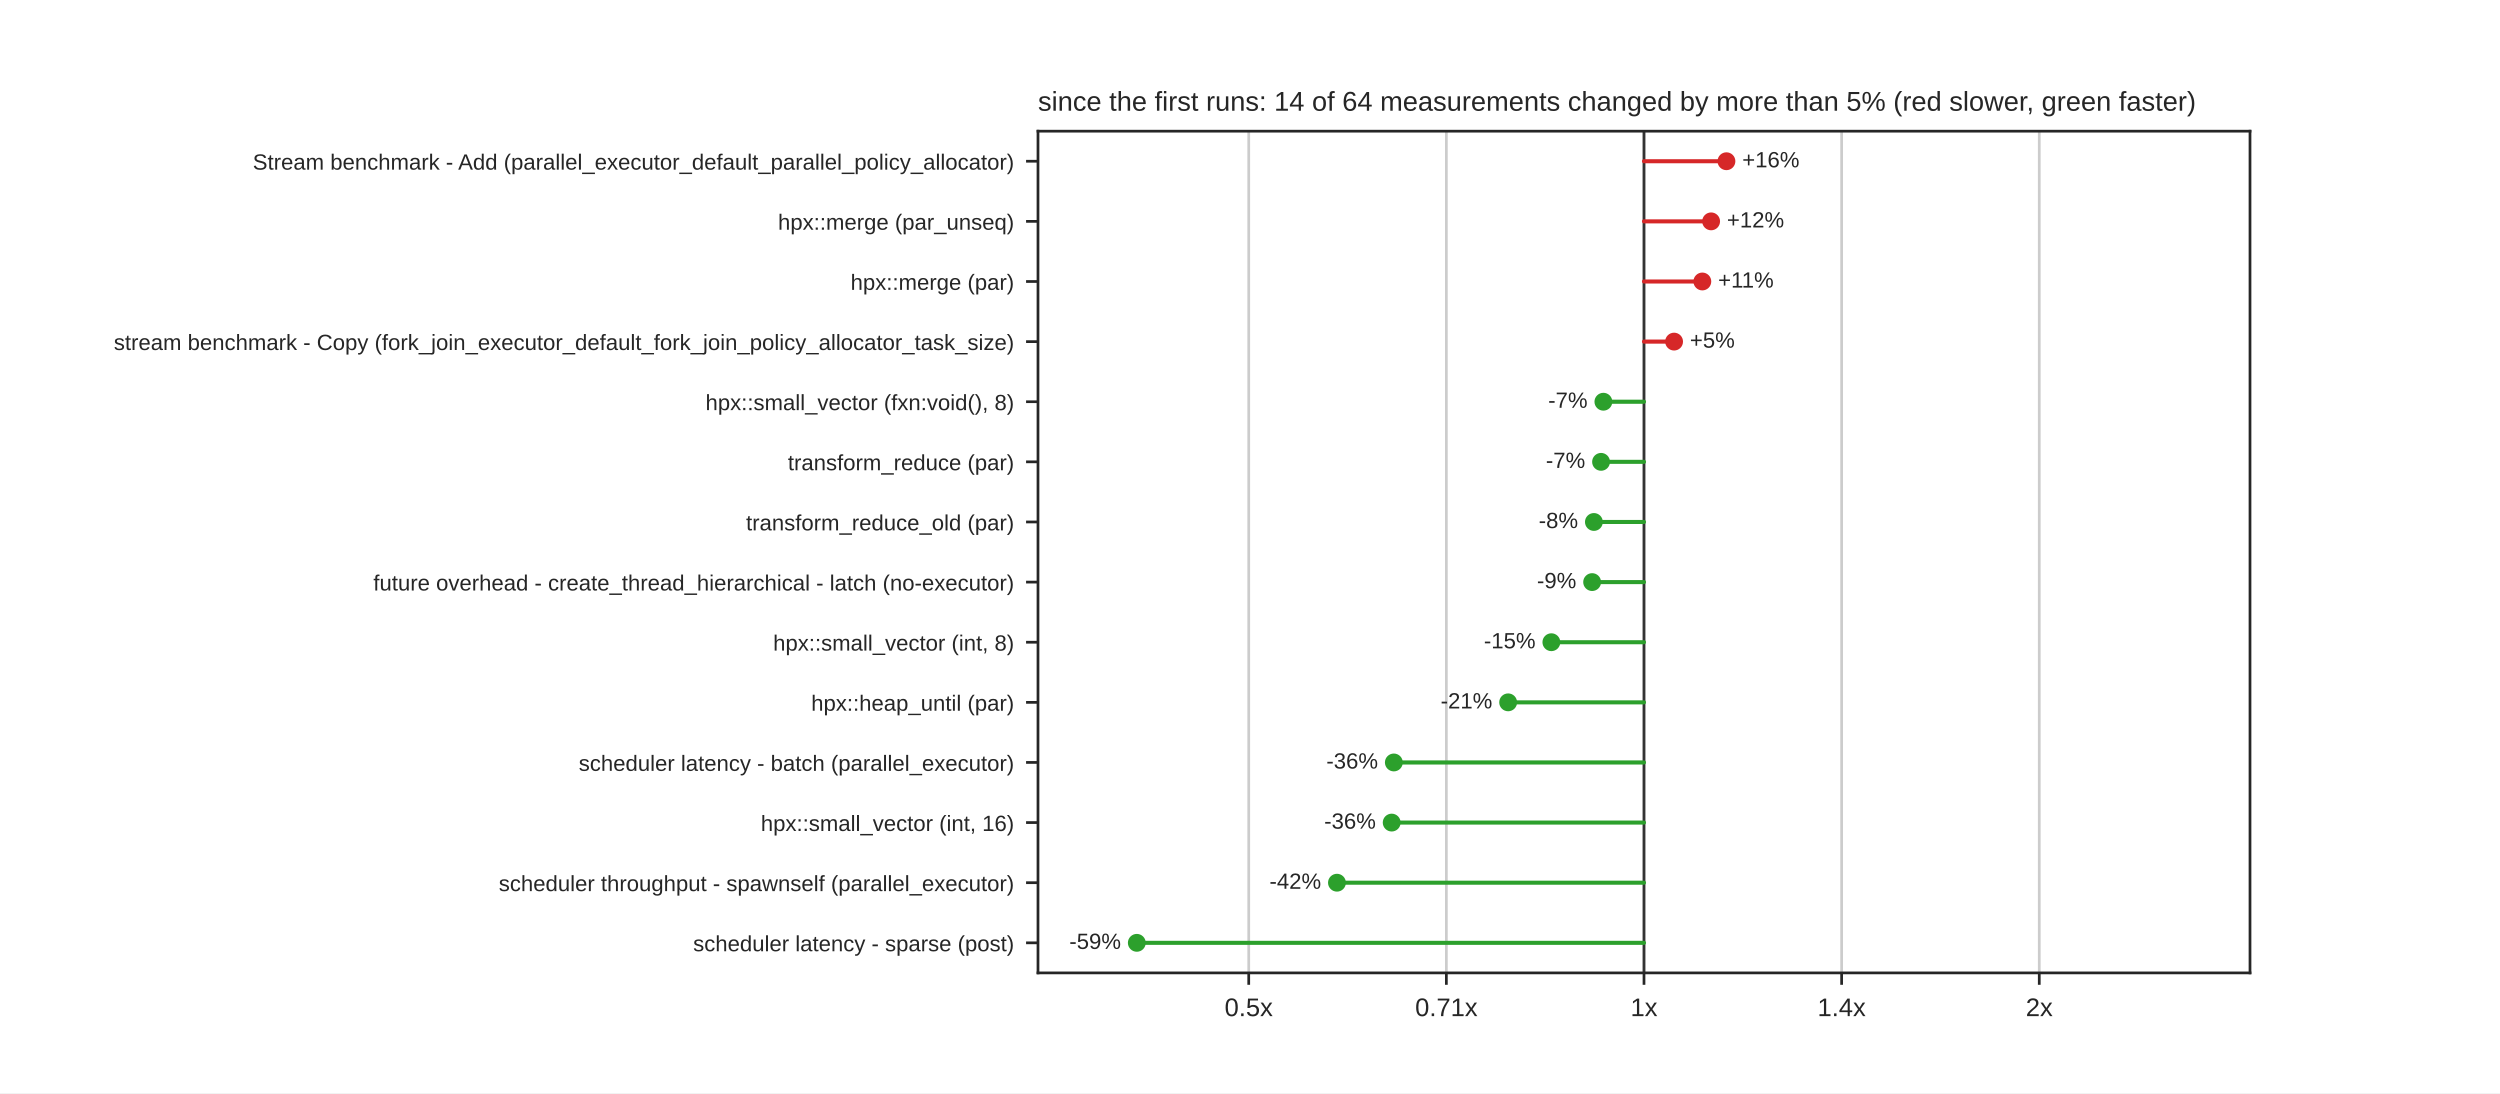
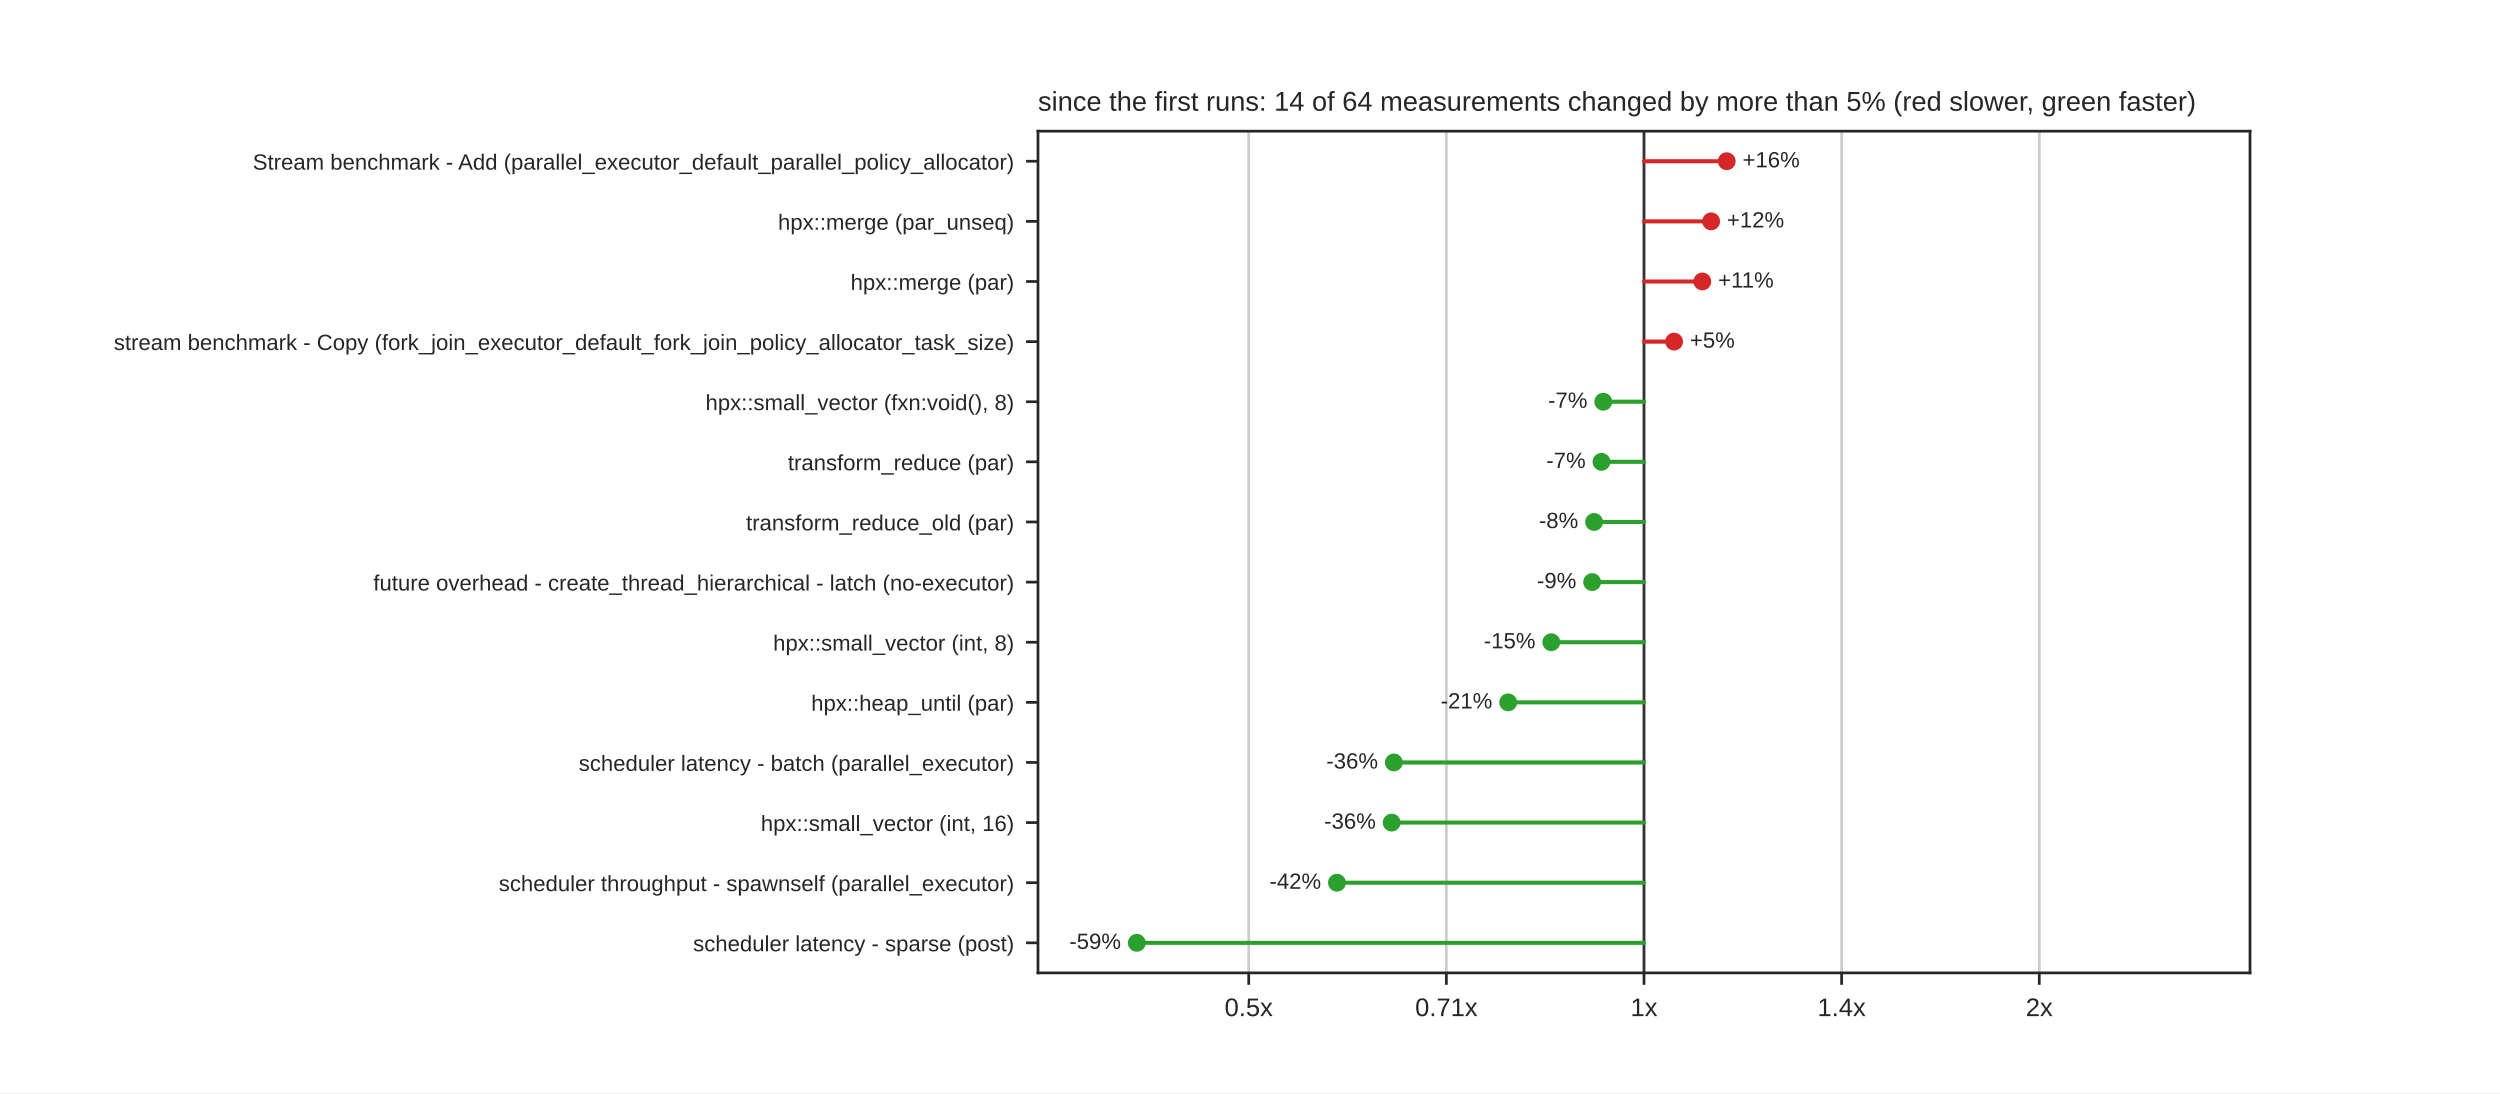
<svg xmlns="http://www.w3.org/2000/svg" xmlns:xlink="http://www.w3.org/1999/xlink" width="734.4pt" height="321.12pt" viewBox="0 0 734.4 321.12" version="1.1">
  <defs>
    <style type="text/css">*{stroke-linejoin: round; stroke-linecap: butt}</style>
  </defs>
  <g id="figure_1">
    <g id="patch_1">
      <path d="M 0 321.12  L 734.4 321.12  L 734.4 0  L 0 0  z " style="fill: #ffffff" />
    </g>
    <g id="axes_1">
      <g id="patch_2">
        <path d="M 304.92 285.797  L 660.96 285.797  L 660.96 38.534  L 304.92 38.534  z " style="fill: #ffffff" />
      </g>
      <g id="matplotlib.axis_1">
        <g id="xtick_1">
          <g id="line2d_1">
-             <path d="M 366.826 285.797  L 366.826 38.534  " clip-path="url(#pd0584a2bc1)" style="fill: none; stroke: #cccccc; stroke-width: 0.8; stroke-linecap: round" />
+             <path d="M 366.827 285.797  L 366.827 38.534  " clip-path="url(#pd0584a2bc1)" style="fill: none; stroke: #cccccc; stroke-width: 0.8; stroke-linecap: round" />
          </g>
          <g id="line2d_2">
            <defs>
              <path id="mdfc5214045" d="M 0 0  L 0 3.5  " style="stroke: #262626; stroke-width: 0.8" />
            </defs>
            <g>
-               <use xlink:href="#mdfc5214045" x="366.826" y="285.797" style="fill: #262626; stroke: #262626; stroke-width: 0.8" />
+               <use xlink:href="#mdfc5214045" x="366.827" y="285.797" style="fill: #262626; stroke: #262626; stroke-width: 0.8" />
            </g>
          </g>
          <g id="text_1">
-             <text style="fill: #262626; font: 7.5px 'Arial', 'DejaVu Sans', 'Liberation Sans', 'Bitstream Vera Sans', sans-serif; text-anchor: middle" x="366.826" y="298.496" transform="rotate(-0 366.8259 298.4956)">0.5x</text>
+             <text style="fill: #262626; font: 7.5px 'Arial', 'DejaVu Sans', 'Liberation Sans', 'Bitstream Vera Sans', sans-serif; text-anchor: middle" x="366.827" y="298.496" transform="rotate(-0 366.8273 298.4956)">0.5x</text>
          </g>
        </g>
        <g id="xtick_2">
          <g id="line2d_3">
-             <path d="M 424.883 285.797  L 424.883 38.534  " clip-path="url(#pd0584a2bc1)" style="fill: none; stroke: #cccccc; stroke-width: 0.8; stroke-linecap: round" />
+             <path d="M 424.884 285.797  L 424.884 38.534  " clip-path="url(#pd0584a2bc1)" style="fill: none; stroke: #cccccc; stroke-width: 0.8; stroke-linecap: round" />
          </g>
          <g id="line2d_4">
            <g>
-               <use xlink:href="#mdfc5214045" x="424.883" y="285.797" style="fill: #262626; stroke: #262626; stroke-width: 0.8" />
+               <use xlink:href="#mdfc5214045" x="424.884" y="285.797" style="fill: #262626; stroke: #262626; stroke-width: 0.8" />
            </g>
          </g>
          <g id="text_2">
-             <text style="fill: #262626; font: 7.5px 'Arial', 'DejaVu Sans', 'Liberation Sans', 'Bitstream Vera Sans', sans-serif; text-anchor: middle" x="424.883" y="298.496" transform="rotate(-0 424.883 298.4956)">0.71x</text>
+             <text style="fill: #262626; font: 7.5px 'Arial', 'DejaVu Sans', 'Liberation Sans', 'Bitstream Vera Sans', sans-serif; text-anchor: middle" x="424.884" y="298.496" transform="rotate(-0 424.8836 298.4956)">0.71x</text>
          </g>
        </g>
        <g id="xtick_3">
          <g id="line2d_5">
            <path d="M 482.94 285.797  L 482.94 38.534  " clip-path="url(#pd0584a2bc1)" style="fill: none; stroke: #cccccc; stroke-width: 0.8; stroke-linecap: round" />
          </g>
          <g id="line2d_6">
            <g>
              <use xlink:href="#mdfc5214045" x="482.94" y="285.797" style="fill: #262626; stroke: #262626; stroke-width: 0.8" />
            </g>
          </g>
          <g id="text_3">
            <text style="fill: #262626; font: 7.5px 'Arial', 'DejaVu Sans', 'Liberation Sans', 'Bitstream Vera Sans', sans-serif; text-anchor: middle" x="482.94" y="298.496" transform="rotate(-0 482.94 298.4956)">1x</text>
          </g>
        </g>
        <g id="xtick_4">
          <g id="line2d_7">
-             <path d="M 540.997 285.797  L 540.997 38.534  " clip-path="url(#pd0584a2bc1)" style="fill: none; stroke: #cccccc; stroke-width: 0.8; stroke-linecap: round" />
+             <path d="M 540.996 285.797  L 540.996 38.534  " clip-path="url(#pd0584a2bc1)" style="fill: none; stroke: #cccccc; stroke-width: 0.8; stroke-linecap: round" />
          </g>
          <g id="line2d_8">
            <g>
-               <use xlink:href="#mdfc5214045" x="540.997" y="285.797" style="fill: #262626; stroke: #262626; stroke-width: 0.8" />
+               <use xlink:href="#mdfc5214045" x="540.996" y="285.797" style="fill: #262626; stroke: #262626; stroke-width: 0.8" />
            </g>
          </g>
          <g id="text_4">
-             <text style="fill: #262626; font: 7.5px 'Arial', 'DejaVu Sans', 'Liberation Sans', 'Bitstream Vera Sans', sans-serif; text-anchor: middle" x="540.997" y="298.496" transform="rotate(-0 540.997 298.4956)">1.4x</text>
+             <text style="fill: #262626; font: 7.5px 'Arial', 'DejaVu Sans', 'Liberation Sans', 'Bitstream Vera Sans', sans-serif; text-anchor: middle" x="540.996" y="298.496" transform="rotate(-0 540.9964 298.4956)">1.4x</text>
          </g>
        </g>
        <g id="xtick_5">
          <g id="line2d_9">
-             <path d="M 599.054 285.797  L 599.054 38.534  " clip-path="url(#pd0584a2bc1)" style="fill: none; stroke: #cccccc; stroke-width: 0.8; stroke-linecap: round" />
+             <path d="M 599.053 285.797  L 599.053 38.534  " clip-path="url(#pd0584a2bc1)" style="fill: none; stroke: #cccccc; stroke-width: 0.8; stroke-linecap: round" />
          </g>
          <g id="line2d_10">
            <g>
-               <use xlink:href="#mdfc5214045" x="599.054" y="285.797" style="fill: #262626; stroke: #262626; stroke-width: 0.8" />
+               <use xlink:href="#mdfc5214045" x="599.053" y="285.797" style="fill: #262626; stroke: #262626; stroke-width: 0.8" />
            </g>
          </g>
          <g id="text_5">
-             <text style="fill: #262626; font: 7.5px 'Arial', 'DejaVu Sans', 'Liberation Sans', 'Bitstream Vera Sans', sans-serif; text-anchor: middle" x="599.054" y="298.496" transform="rotate(-0 599.0541 298.4956)">2x</text>
+             <text style="fill: #262626; font: 7.5px 'Arial', 'DejaVu Sans', 'Liberation Sans', 'Bitstream Vera Sans', sans-serif; text-anchor: middle" x="599.053" y="298.496" transform="rotate(-0 599.0527 298.4956)">2x</text>
          </g>
        </g>
      </g>
      <g id="matplotlib.axis_2">
        <g id="ytick_1">
          <g id="line2d_11">
            <defs>
              <path id="m414165cd4d" d="M 0 0  L -3.5 0  " style="stroke: #262626; stroke-width: 0.8" />
            </defs>
            <g>
              <use xlink:href="#m414165cd4d" x="304.92" y="47.365" style="fill: #262626; stroke: #262626; stroke-width: 0.8" />
            </g>
          </g>
          <g id="text_6">
            <text style="fill: #262626; font: 6.5px 'Arial', 'DejaVu Sans', 'Liberation Sans', 'Bitstream Vera Sans', sans-serif; text-anchor: end" x="297.92" y="49.835" transform="rotate(-0 297.92 49.83469)">Stream benchmark - Add (parallel_executor_default_parallel_policy_allocator)</text>
          </g>
        </g>
        <g id="ytick_2">
          <g id="line2d_12">
            <g>
              <use xlink:href="#m414165cd4d" x="304.92" y="65.027" style="fill: #262626; stroke: #262626; stroke-width: 0.8" />
            </g>
          </g>
          <g id="text_7">
            <text style="fill: #262626; font: 6.5px 'Arial', 'DejaVu Sans', 'Liberation Sans', 'Bitstream Vera Sans', sans-serif; text-anchor: end" x="297.92" y="67.496" transform="rotate(-0 297.92 67.49629)">hpx::merge (par_unseq)</text>
          </g>
        </g>
        <g id="ytick_3">
          <g id="line2d_13">
            <g>
              <use xlink:href="#m414165cd4d" x="304.92" y="82.688" style="fill: #262626; stroke: #262626; stroke-width: 0.8" />
            </g>
          </g>
          <g id="text_8">
            <text style="fill: #262626; font: 6.5px 'Arial', 'DejaVu Sans', 'Liberation Sans', 'Bitstream Vera Sans', sans-serif; text-anchor: end" x="297.92" y="85.158" transform="rotate(-0 297.92 85.15789)">hpx::merge (par)</text>
          </g>
        </g>
        <g id="ytick_4">
          <g id="line2d_14">
            <g>
              <use xlink:href="#m414165cd4d" x="304.92" y="100.35" style="fill: #262626; stroke: #262626; stroke-width: 0.8" />
            </g>
          </g>
          <g id="text_9">
            <text style="fill: #262626; font: 6.5px 'Arial', 'DejaVu Sans', 'Liberation Sans', 'Bitstream Vera Sans', sans-serif; text-anchor: end" x="297.92" y="102.819" transform="rotate(-0 297.92 102.8195)">stream benchmark - Copy (fork_join_executor_default_fork_join_policy_allocator_task_size)</text>
          </g>
        </g>
        <g id="ytick_5">
          <g id="line2d_15">
            <g>
              <use xlink:href="#m414165cd4d" x="304.92" y="118.012" style="fill: #262626; stroke: #262626; stroke-width: 0.8" />
            </g>
          </g>
          <g id="text_10">
            <text style="fill: #262626; font: 6.5px 'Arial', 'DejaVu Sans', 'Liberation Sans', 'Bitstream Vera Sans', sans-serif; text-anchor: end" x="297.92" y="120.481" transform="rotate(-0 297.92 120.4811)">hpx::small_vector (fxn:void(), 8)</text>
          </g>
        </g>
        <g id="ytick_6">
          <g id="line2d_16">
            <g>
              <use xlink:href="#m414165cd4d" x="304.92" y="135.673" style="fill: #262626; stroke: #262626; stroke-width: 0.8" />
            </g>
          </g>
          <g id="text_11">
            <text style="fill: #262626; font: 6.5px 'Arial', 'DejaVu Sans', 'Liberation Sans', 'Bitstream Vera Sans', sans-serif; text-anchor: end" x="297.92" y="138.143" transform="rotate(-0 297.92 138.1427)">transform_reduce (par)</text>
          </g>
        </g>
        <g id="ytick_7">
          <g id="line2d_17">
            <g>
              <use xlink:href="#m414165cd4d" x="304.92" y="153.335" style="fill: #262626; stroke: #262626; stroke-width: 0.8" />
            </g>
          </g>
          <g id="text_12">
            <text style="fill: #262626; font: 6.5px 'Arial', 'DejaVu Sans', 'Liberation Sans', 'Bitstream Vera Sans', sans-serif; text-anchor: end" x="297.92" y="155.804" transform="rotate(-0 297.92 155.8043)">transform_reduce_old (par)</text>
          </g>
        </g>
        <g id="ytick_8">
          <g id="line2d_18">
            <g>
              <use xlink:href="#m414165cd4d" x="304.92" y="170.996" style="fill: #262626; stroke: #262626; stroke-width: 0.8" />
            </g>
          </g>
          <g id="text_13">
            <text style="fill: #262626; font: 6.5px 'Arial', 'DejaVu Sans', 'Liberation Sans', 'Bitstream Vera Sans', sans-serif; text-anchor: end" x="297.92" y="173.466" transform="rotate(-0 297.92 173.4659)">future overhead - create_thread_hierarchical - latch (no-executor)</text>
          </g>
        </g>
        <g id="ytick_9">
          <g id="line2d_19">
            <g>
              <use xlink:href="#m414165cd4d" x="304.92" y="188.658" style="fill: #262626; stroke: #262626; stroke-width: 0.8" />
            </g>
          </g>
          <g id="text_14">
            <text style="fill: #262626; font: 6.5px 'Arial', 'DejaVu Sans', 'Liberation Sans', 'Bitstream Vera Sans', sans-serif; text-anchor: end" x="297.92" y="191.127" transform="rotate(-0 297.92 191.1275)">hpx::small_vector (int, 8)</text>
          </g>
        </g>
        <g id="ytick_10">
          <g id="line2d_20">
            <g>
              <use xlink:href="#m414165cd4d" x="304.92" y="206.32" style="fill: #262626; stroke: #262626; stroke-width: 0.8" />
            </g>
          </g>
          <g id="text_15">
            <text style="fill: #262626; font: 6.5px 'Arial', 'DejaVu Sans', 'Liberation Sans', 'Bitstream Vera Sans', sans-serif; text-anchor: end" x="297.92" y="208.789" transform="rotate(-0 297.92 208.7891)">hpx::heap_until (par)</text>
          </g>
        </g>
        <g id="ytick_11">
          <g id="line2d_21">
            <g>
              <use xlink:href="#m414165cd4d" x="304.92" y="223.981" style="fill: #262626; stroke: #262626; stroke-width: 0.8" />
            </g>
          </g>
          <g id="text_16">
            <text style="fill: #262626; font: 6.5px 'Arial', 'DejaVu Sans', 'Liberation Sans', 'Bitstream Vera Sans', sans-serif; text-anchor: end" x="297.92" y="226.451" transform="rotate(-0 297.92 226.4507)">scheduler latency - batch (parallel_executor)</text>
          </g>
        </g>
        <g id="ytick_12">
          <g id="line2d_22">
            <g>
              <use xlink:href="#m414165cd4d" x="304.92" y="241.643" style="fill: #262626; stroke: #262626; stroke-width: 0.8" />
            </g>
          </g>
          <g id="text_17">
            <text style="fill: #262626; font: 6.5px 'Arial', 'DejaVu Sans', 'Liberation Sans', 'Bitstream Vera Sans', sans-serif; text-anchor: end" x="297.92" y="244.112" transform="rotate(-0 297.92 244.1123)">hpx::small_vector (int, 16)</text>
          </g>
        </g>
        <g id="ytick_13">
          <g id="line2d_23">
            <g>
              <use xlink:href="#m414165cd4d" x="304.92" y="259.304" style="fill: #262626; stroke: #262626; stroke-width: 0.8" />
            </g>
          </g>
          <g id="text_18">
            <text style="fill: #262626; font: 6.5px 'Arial', 'DejaVu Sans', 'Liberation Sans', 'Bitstream Vera Sans', sans-serif; text-anchor: end" x="297.92" y="261.774" transform="rotate(-0 297.92 261.7739)">scheduler throughput - spawnself (parallel_executor)</text>
          </g>
        </g>
        <g id="ytick_14">
          <g id="line2d_24">
            <g>
              <use xlink:href="#m414165cd4d" x="304.92" y="276.966" style="fill: #262626; stroke: #262626; stroke-width: 0.8" />
            </g>
          </g>
          <g id="text_19">
            <text style="fill: #262626; font: 6.5px 'Arial', 'DejaVu Sans', 'Liberation Sans', 'Bitstream Vera Sans', sans-serif; text-anchor: end" x="297.92" y="279.435" transform="rotate(-0 297.92 279.4355)">scheduler latency - sparse (post)</text>
          </g>
        </g>
      </g>
      <g id="line2d_25">
        <path d="M 482.94 285.797  L 482.94 38.534  " clip-path="url(#pd0584a2bc1)" style="fill: none; stroke: #333333; stroke-width: 0.8; stroke-linecap: round" />
      </g>
      <g id="line2d_26">
-         <path d="M 482.94 47.365  L 507.159 47.365  " clip-path="url(#pd0584a2bc1)" style="fill: none; stroke: #d62728; stroke-width: 1.2; stroke-linecap: round" />
+         <path d="M 482.94 47.365  L 507.243 47.365  " clip-path="url(#pd0584a2bc1)" style="fill: none; stroke: #d62728; stroke-width: 1.2; stroke-linecap: round" />
      </g>
      <g id="line2d_27">
-         <path d="M 482.94 65.027  L 502.659 65.027  " clip-path="url(#pd0584a2bc1)" style="fill: none; stroke: #d62728; stroke-width: 1.2; stroke-linecap: round" />
+         <path d="M 482.94 65.027  L 502.663 65.027  " clip-path="url(#pd0584a2bc1)" style="fill: none; stroke: #d62728; stroke-width: 1.2; stroke-linecap: round" />
      </g>
      <g id="line2d_28">
-         <path d="M 482.94 82.688  L 500.077 82.688  " clip-path="url(#pd0584a2bc1)" style="fill: none; stroke: #d62728; stroke-width: 1.2; stroke-linecap: round" />
+         <path d="M 482.94 82.688  L 500.076 82.688  " clip-path="url(#pd0584a2bc1)" style="fill: none; stroke: #d62728; stroke-width: 1.2; stroke-linecap: round" />
      </g>
      <g id="line2d_29">
        <path d="M 482.94 100.35  L 491.78 100.35  " clip-path="url(#pd0584a2bc1)" style="fill: none; stroke: #d62728; stroke-width: 1.2; stroke-linecap: round" />
      </g>
      <g id="line2d_30">
-         <path d="M 482.94 118.012  L 471.012 118.012  " clip-path="url(#pd0584a2bc1)" style="fill: none; stroke: #2ca02c; stroke-width: 1.2; stroke-linecap: round" />
+         <path d="M 482.94 118.012  L 470.977 118.012  " clip-path="url(#pd0584a2bc1)" style="fill: none; stroke: #2ca02c; stroke-width: 1.2; stroke-linecap: round" />
      </g>
      <g id="line2d_31">
-         <path d="M 482.94 135.673  L 470.326 135.673  " clip-path="url(#pd0584a2bc1)" style="fill: none; stroke: #2ca02c; stroke-width: 1.2; stroke-linecap: round" />
+         <path d="M 482.94 135.673  L 470.452 135.673  " clip-path="url(#pd0584a2bc1)" style="fill: none; stroke: #2ca02c; stroke-width: 1.2; stroke-linecap: round" />
      </g>
      <g id="line2d_32">
-         <path d="M 482.94 153.335  L 468.224 153.335  " clip-path="url(#pd0584a2bc1)" style="fill: none; stroke: #2ca02c; stroke-width: 1.2; stroke-linecap: round" />
+         <path d="M 482.94 153.335  L 468.275 153.335  " clip-path="url(#pd0584a2bc1)" style="fill: none; stroke: #2ca02c; stroke-width: 1.2; stroke-linecap: round" />
      </g>
      <g id="line2d_33">
-         <path d="M 482.94 170.996  L 467.707 170.996  " clip-path="url(#pd0584a2bc1)" style="fill: none; stroke: #2ca02c; stroke-width: 1.2; stroke-linecap: round" />
+         <path d="M 482.94 170.996  L 467.708 170.996  " clip-path="url(#pd0584a2bc1)" style="fill: none; stroke: #2ca02c; stroke-width: 1.2; stroke-linecap: round" />
      </g>
      <g id="line2d_34">
-         <path d="M 482.94 188.658  L 455.732 188.658  " clip-path="url(#pd0584a2bc1)" style="fill: none; stroke: #2ca02c; stroke-width: 1.2; stroke-linecap: round" />
+         <path d="M 482.94 188.658  L 455.709 188.658  " clip-path="url(#pd0584a2bc1)" style="fill: none; stroke: #2ca02c; stroke-width: 1.2; stroke-linecap: round" />
      </g>
      <g id="line2d_35">
-         <path d="M 482.94 206.32  L 443.033 206.32  " clip-path="url(#pd0584a2bc1)" style="fill: none; stroke: #2ca02c; stroke-width: 1.2; stroke-linecap: round" />
+         <path d="M 482.94 206.32  L 443.04 206.32  " clip-path="url(#pd0584a2bc1)" style="fill: none; stroke: #2ca02c; stroke-width: 1.2; stroke-linecap: round" />
      </g>
      <g id="line2d_36">
-         <path d="M 482.94 223.981  L 409.455 223.981  " clip-path="url(#pd0584a2bc1)" style="fill: none; stroke: #2ca02c; stroke-width: 1.2; stroke-linecap: round" />
+         <path d="M 482.94 223.981  L 409.454 223.981  " clip-path="url(#pd0584a2bc1)" style="fill: none; stroke: #2ca02c; stroke-width: 1.2; stroke-linecap: round" />
      </g>
      <g id="line2d_37">
-         <path d="M 482.94 241.643  L 408.823 241.643  " clip-path="url(#pd0584a2bc1)" style="fill: none; stroke: #2ca02c; stroke-width: 1.2; stroke-linecap: round" />
+         <path d="M 482.94 241.643  L 408.814 241.643  " clip-path="url(#pd0584a2bc1)" style="fill: none; stroke: #2ca02c; stroke-width: 1.2; stroke-linecap: round" />
      </g>
      <g id="line2d_38">
-         <path d="M 482.94 259.304  L 392.743 259.304  " clip-path="url(#pd0584a2bc1)" style="fill: none; stroke: #2ca02c; stroke-width: 1.2; stroke-linecap: round" />
+         <path d="M 482.94 259.304  L 392.744 259.304  " clip-path="url(#pd0584a2bc1)" style="fill: none; stroke: #2ca02c; stroke-width: 1.2; stroke-linecap: round" />
      </g>
      <g id="line2d_39">
-         <path d="M 482.94 276.966  L 333.949 276.966  " clip-path="url(#pd0584a2bc1)" style="fill: none; stroke: #2ca02c; stroke-width: 1.2; stroke-linecap: round" />
+         <path d="M 482.94 276.966  L 333.948 276.966  " clip-path="url(#pd0584a2bc1)" style="fill: none; stroke: #2ca02c; stroke-width: 1.2; stroke-linecap: round" />
      </g>
      <g id="patch_3">
        <path d="M 304.92 285.797  L 304.92 38.534  " style="fill: none; stroke: #262626; stroke-width: 0.8; stroke-linejoin: miter; stroke-linecap: square" />
      </g>
      <g id="patch_4">
        <path d="M 660.96 285.797  L 660.96 38.534  " style="fill: none; stroke: #262626; stroke-width: 0.8; stroke-linejoin: miter; stroke-linecap: square" />
      </g>
      <g id="patch_5">
        <path d="M 304.92 285.797  L 660.96 285.797  " style="fill: none; stroke: #262626; stroke-width: 0.8; stroke-linejoin: miter; stroke-linecap: square" />
      </g>
      <g id="patch_6">
        <path d="M 304.92 38.534  L 660.96 38.534  " style="fill: none; stroke: #262626; stroke-width: 0.8; stroke-linejoin: miter; stroke-linecap: square" />
      </g>
      <g id="PathCollection_1">
        <defs>
          <path id="m8968767a60" d="M 0 2.121  C 0.563 2.121 1.102 1.898 1.5 1.5  C 1.898 1.102 2.121 0.563 2.121 0  C 2.121 -0.563 1.898 -1.102 1.5 -1.5  C 1.102 -1.898 0.563 -2.121 0 -2.121  C -0.563 -2.121 -1.102 -1.898 -1.5 -1.5  C -1.898 -1.102 -2.121 -0.563 -2.121 0  C -2.121 0.563 -1.898 1.102 -1.5 1.5  C -1.102 1.898 -0.563 2.121 0 2.121  z " style="stroke: #d62728" />
        </defs>
        <g clip-path="url(#pd0584a2bc1)">
-           <use xlink:href="#m8968767a60" x="507.159" y="47.365" style="fill: #d62728; stroke: #d62728" />
+           <use xlink:href="#m8968767a60" x="507.243" y="47.365" style="fill: #d62728; stroke: #d62728" />
        </g>
      </g>
      <g id="text_20">
-         <text style="fill: #262626; font: 6.5px 'Arial', 'DejaVu Sans', 'Liberation Sans', 'Bitstream Vera Sans', sans-serif; text-anchor: start" x="511.803" y="49.159" transform="rotate(-0 511.8033 49.15879)">+16%</text>
+         <text style="fill: #262626; font: 6.5px 'Arial', 'DejaVu Sans', 'Liberation Sans', 'Bitstream Vera Sans', sans-serif; text-anchor: start" x="511.888" y="49.159" transform="rotate(-0 511.888 49.15879)">+16%</text>
      </g>
      <g id="PathCollection_2">
        <g clip-path="url(#pd0584a2bc1)">
-           <use xlink:href="#m8968767a60" x="502.659" y="65.027" style="fill: #d62728; stroke: #d62728" />
+           <use xlink:href="#m8968767a60" x="502.663" y="65.027" style="fill: #d62728; stroke: #d62728" />
        </g>
      </g>
      <g id="text_21">
-         <text style="fill: #262626; font: 6.5px 'Arial', 'DejaVu Sans', 'Liberation Sans', 'Bitstream Vera Sans', sans-serif; text-anchor: start" x="507.304" y="66.82" transform="rotate(-0 507.3038 66.82039)">+12%</text>
+         <text style="fill: #262626; font: 6.5px 'Arial', 'DejaVu Sans', 'Liberation Sans', 'Bitstream Vera Sans', sans-serif; text-anchor: start" x="507.307" y="66.82" transform="rotate(-0 507.3073 66.82039)">+12%</text>
      </g>
      <g id="PathCollection_3">
        <g clip-path="url(#pd0584a2bc1)">
-           <use xlink:href="#m8968767a60" x="500.077" y="82.688" style="fill: #d62728; stroke: #d62728" />
+           <use xlink:href="#m8968767a60" x="500.076" y="82.688" style="fill: #d62728; stroke: #d62728" />
        </g>
      </g>
      <g id="text_22">
-         <text style="fill: #262626; font: 6.5px 'Arial', 'DejaVu Sans', 'Liberation Sans', 'Bitstream Vera Sans', sans-serif; text-anchor: start" x="504.721" y="84.482" transform="rotate(-0 504.7212 84.48199)">+11%</text>
+         <text style="fill: #262626; font: 6.5px 'Arial', 'DejaVu Sans', 'Liberation Sans', 'Bitstream Vera Sans', sans-serif; text-anchor: start" x="504.721" y="84.482" transform="rotate(-0 504.7209 84.48199)">+11%</text>
      </g>
      <g id="PathCollection_4">
        <g clip-path="url(#pd0584a2bc1)">
          <use xlink:href="#m8968767a60" x="491.78" y="100.35" style="fill: #d62728; stroke: #d62728" />
        </g>
      </g>
      <g id="text_23">
-         <text style="fill: #262626; font: 6.5px 'Arial', 'DejaVu Sans', 'Liberation Sans', 'Bitstream Vera Sans', sans-serif; text-anchor: start" x="496.424" y="102.144" transform="rotate(-0 496.4244 102.1436)">+5%</text>
+         <text style="fill: #262626; font: 6.5px 'Arial', 'DejaVu Sans', 'Liberation Sans', 'Bitstream Vera Sans', sans-serif; text-anchor: start" x="496.424" y="102.144" transform="rotate(-0 496.4242 102.1436)">+5%</text>
      </g>
      <g id="PathCollection_5">
        <defs>
          <path id="m7978cd0e5a" d="M 0 2.121  C 0.563 2.121 1.102 1.898 1.5 1.5  C 1.898 1.102 2.121 0.563 2.121 0  C 2.121 -0.563 1.898 -1.102 1.5 -1.5  C 1.102 -1.898 0.563 -2.121 0 -2.121  C -0.563 -2.121 -1.102 -1.898 -1.5 -1.5  C -1.898 -1.102 -2.121 -0.563 -2.121 0  C -2.121 0.563 -1.898 1.102 -1.5 1.5  C -1.102 1.898 -0.563 2.121 0 2.121  z " style="stroke: #2ca02c" />
        </defs>
        <g clip-path="url(#pd0584a2bc1)">
-           <use xlink:href="#m7978cd0e5a" x="471.012" y="118.012" style="fill: #2ca02c; stroke: #2ca02c" />
+           <use xlink:href="#m7978cd0e5a" x="470.977" y="118.012" style="fill: #2ca02c; stroke: #2ca02c" />
        </g>
      </g>
      <g id="text_24">
-         <text style="fill: #262626; font: 6.5px 'Arial', 'DejaVu Sans', 'Liberation Sans', 'Bitstream Vera Sans', sans-serif; text-anchor: end" x="466.367" y="119.805" transform="rotate(-0 466.3669 119.8052)">-7%</text>
+         <text style="fill: #262626; font: 6.5px 'Arial', 'DejaVu Sans', 'Liberation Sans', 'Bitstream Vera Sans', sans-serif; text-anchor: end" x="466.332" y="119.805" transform="rotate(-0 466.3321 119.8052)">-7%</text>
      </g>
      <g id="PathCollection_6">
        <g clip-path="url(#pd0584a2bc1)">
-           <use xlink:href="#m7978cd0e5a" x="470.326" y="135.673" style="fill: #2ca02c; stroke: #2ca02c" />
+           <use xlink:href="#m7978cd0e5a" x="470.452" y="135.673" style="fill: #2ca02c; stroke: #2ca02c" />
        </g>
      </g>
      <g id="text_25">
-         <text style="fill: #262626; font: 6.5px 'Arial', 'DejaVu Sans', 'Liberation Sans', 'Bitstream Vera Sans', sans-serif; text-anchor: end" x="465.682" y="137.467" transform="rotate(-0 465.6819 137.4668)">-7%</text>
+         <text style="fill: #262626; font: 6.5px 'Arial', 'DejaVu Sans', 'Liberation Sans', 'Bitstream Vera Sans', sans-serif; text-anchor: end" x="465.808" y="137.467" transform="rotate(-0 465.8078 137.4668)">-7%</text>
      </g>
      <g id="PathCollection_7">
        <g clip-path="url(#pd0584a2bc1)">
-           <use xlink:href="#m7978cd0e5a" x="468.224" y="153.335" style="fill: #2ca02c; stroke: #2ca02c" />
+           <use xlink:href="#m7978cd0e5a" x="468.275" y="153.335" style="fill: #2ca02c; stroke: #2ca02c" />
        </g>
      </g>
      <g id="text_26">
-         <text style="fill: #262626; font: 6.5px 'Arial', 'DejaVu Sans', 'Liberation Sans', 'Bitstream Vera Sans', sans-serif; text-anchor: end" x="463.58" y="155.128" transform="rotate(-0 463.5796 155.1284)">-8%</text>
+         <text style="fill: #262626; font: 6.5px 'Arial', 'DejaVu Sans', 'Liberation Sans', 'Bitstream Vera Sans', sans-serif; text-anchor: end" x="463.631" y="155.128" transform="rotate(-0 463.6306 155.1284)">-8%</text>
      </g>
      <g id="PathCollection_8">
        <g clip-path="url(#pd0584a2bc1)">
-           <use xlink:href="#m7978cd0e5a" x="467.707" y="170.996" style="fill: #2ca02c; stroke: #2ca02c" />
+           <use xlink:href="#m7978cd0e5a" x="467.708" y="170.996" style="fill: #2ca02c; stroke: #2ca02c" />
        </g>
      </g>
      <g id="text_27">
-         <text style="fill: #262626; font: 6.5px 'Arial', 'DejaVu Sans', 'Liberation Sans', 'Bitstream Vera Sans', sans-serif; text-anchor: end" x="463.063" y="172.79" transform="rotate(-0 463.0628 172.79)">-9%</text>
+         <text style="fill: #262626; font: 6.5px 'Arial', 'DejaVu Sans', 'Liberation Sans', 'Bitstream Vera Sans', sans-serif; text-anchor: end" x="463.063" y="172.79" transform="rotate(-0 463.0631 172.79)">-9%</text>
      </g>
      <g id="PathCollection_9">
        <g clip-path="url(#pd0584a2bc1)">
-           <use xlink:href="#m7978cd0e5a" x="455.732" y="188.658" style="fill: #2ca02c; stroke: #2ca02c" />
+           <use xlink:href="#m7978cd0e5a" x="455.709" y="188.658" style="fill: #2ca02c; stroke: #2ca02c" />
        </g>
      </g>
      <g id="text_28">
-         <text style="fill: #262626; font: 6.5px 'Arial', 'DejaVu Sans', 'Liberation Sans', 'Bitstream Vera Sans', sans-serif; text-anchor: end" x="451.088" y="190.452" transform="rotate(-0 451.0879 190.4516)">-15%</text>
+         <text style="fill: #262626; font: 6.5px 'Arial', 'DejaVu Sans', 'Liberation Sans', 'Bitstream Vera Sans', sans-serif; text-anchor: end" x="451.064" y="190.452" transform="rotate(-0 451.0643 190.4516)">-15%</text>
      </g>
      <g id="PathCollection_10">
        <g clip-path="url(#pd0584a2bc1)">
-           <use xlink:href="#m7978cd0e5a" x="443.033" y="206.32" style="fill: #2ca02c; stroke: #2ca02c" />
+           <use xlink:href="#m7978cd0e5a" x="443.04" y="206.32" style="fill: #2ca02c; stroke: #2ca02c" />
        </g>
      </g>
      <g id="text_29">
-         <text style="fill: #262626; font: 6.5px 'Arial', 'DejaVu Sans', 'Liberation Sans', 'Bitstream Vera Sans', sans-serif; text-anchor: end" x="438.388" y="208.113" transform="rotate(-0 438.3884 208.1132)">-21%</text>
+         <text style="fill: #262626; font: 6.5px 'Arial', 'DejaVu Sans', 'Liberation Sans', 'Bitstream Vera Sans', sans-serif; text-anchor: end" x="438.395" y="208.113" transform="rotate(-0 438.395 208.1132)">-21%</text>
      </g>
      <g id="PathCollection_11">
        <g clip-path="url(#pd0584a2bc1)">
-           <use xlink:href="#m7978cd0e5a" x="409.455" y="223.981" style="fill: #2ca02c; stroke: #2ca02c" />
+           <use xlink:href="#m7978cd0e5a" x="409.454" y="223.981" style="fill: #2ca02c; stroke: #2ca02c" />
        </g>
      </g>
      <g id="text_30">
-         <text style="fill: #262626; font: 6.5px 'Arial', 'DejaVu Sans', 'Liberation Sans', 'Bitstream Vera Sans', sans-serif; text-anchor: end" x="404.81" y="225.775" transform="rotate(-0 404.8104 225.7748)">-36%</text>
+         <text style="fill: #262626; font: 6.5px 'Arial', 'DejaVu Sans', 'Liberation Sans', 'Bitstream Vera Sans', sans-serif; text-anchor: end" x="404.81" y="225.775" transform="rotate(-0 404.8098 225.7748)">-36%</text>
      </g>
      <g id="PathCollection_12">
        <g clip-path="url(#pd0584a2bc1)">
-           <use xlink:href="#m7978cd0e5a" x="408.823" y="241.643" style="fill: #2ca02c; stroke: #2ca02c" />
+           <use xlink:href="#m7978cd0e5a" x="408.814" y="241.643" style="fill: #2ca02c; stroke: #2ca02c" />
        </g>
      </g>
      <g id="text_31">
-         <text style="fill: #262626; font: 6.5px 'Arial', 'DejaVu Sans', 'Liberation Sans', 'Bitstream Vera Sans', sans-serif; text-anchor: end" x="404.178" y="243.436" transform="rotate(-0 404.1782 243.4364)">-36%</text>
+         <text style="fill: #262626; font: 6.5px 'Arial', 'DejaVu Sans', 'Liberation Sans', 'Bitstream Vera Sans', sans-serif; text-anchor: end" x="404.169" y="243.436" transform="rotate(-0 404.1694 243.4364)">-36%</text>
      </g>
      <g id="PathCollection_13">
        <g clip-path="url(#pd0584a2bc1)">
-           <use xlink:href="#m7978cd0e5a" x="392.743" y="259.304" style="fill: #2ca02c; stroke: #2ca02c" />
+           <use xlink:href="#m7978cd0e5a" x="392.744" y="259.304" style="fill: #2ca02c; stroke: #2ca02c" />
        </g>
      </g>
      <g id="text_32">
-         <text style="fill: #262626; font: 6.5px 'Arial', 'DejaVu Sans', 'Liberation Sans', 'Bitstream Vera Sans', sans-serif; text-anchor: end" x="388.099" y="261.098" transform="rotate(-0 388.0985 261.098)">-42%</text>
+         <text style="fill: #262626; font: 6.5px 'Arial', 'DejaVu Sans', 'Liberation Sans', 'Bitstream Vera Sans', sans-serif; text-anchor: end" x="388.1" y="261.098" transform="rotate(-0 388.0996 261.098)">-42%</text>
      </g>
      <g id="PathCollection_14">
        <g clip-path="url(#pd0584a2bc1)">
-           <use xlink:href="#m7978cd0e5a" x="333.949" y="276.966" style="fill: #2ca02c; stroke: #2ca02c" />
+           <use xlink:href="#m7978cd0e5a" x="333.948" y="276.966" style="fill: #2ca02c; stroke: #2ca02c" />
        </g>
      </g>
      <g id="text_33">
-         <text style="fill: #262626; font: 6.5px 'Arial', 'DejaVu Sans', 'Liberation Sans', 'Bitstream Vera Sans', sans-serif; text-anchor: end" x="329.304" y="278.76" transform="rotate(-0 329.304 278.7596)">-59%</text>
+         <text style="fill: #262626; font: 6.5px 'Arial', 'DejaVu Sans', 'Liberation Sans', 'Bitstream Vera Sans', sans-serif; text-anchor: end" x="329.304" y="278.76" transform="rotate(-0 329.3037 278.7596)">-59%</text>
      </g>
      <g id="text_34">
        <text style="fill: #262626; font: 8px 'Arial', 'DejaVu Sans', 'Liberation Sans', 'Bitstream Vera Sans', sans-serif; text-anchor: start" x="304.92" y="32.534" transform="rotate(-0 304.92 32.5344)">since the first runs: 14 of 64 measurements changed by more than 5% (red slower, green faster)</text>
      </g>
    </g>
  </g>
  <defs>
    <clipPath id="pd0584a2bc1">
      <rect x="304.92" y="38.534" width="356.04" height="247.262" />
    </clipPath>
  </defs>
</svg>
